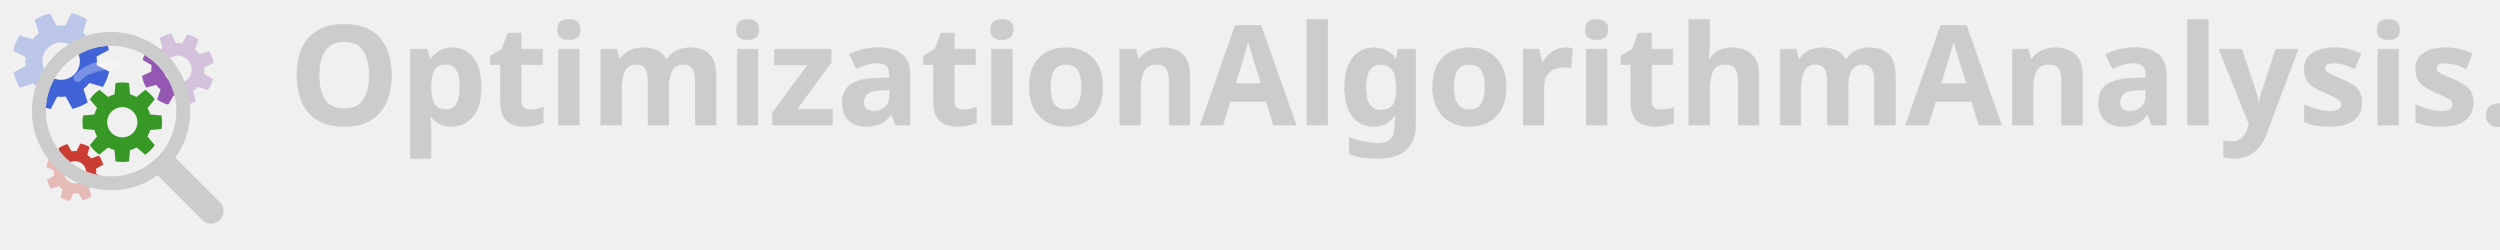
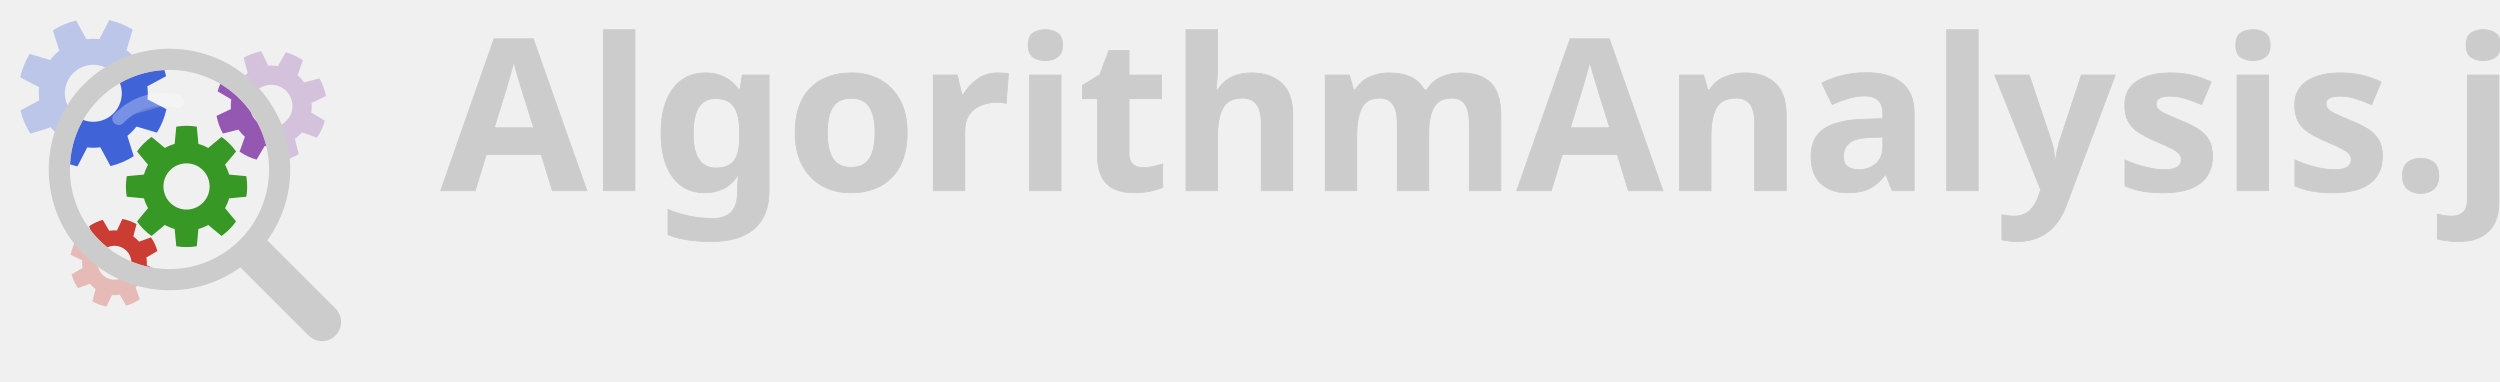
- <svg xmlns="http://www.w3.org/2000/svg" width="4500" height="450" viewBox="0 0 4500 450">
+ <svg xmlns="http://www.w3.org/2000/svg" width="2950" height="450" viewBox="0 0 2950 450">
  <defs>
    <style type="text/css">
      .title { font: bold 250px sans-serif; }
      .julia-green { fill: #389826; }
      .julia-red { fill: #CB3C33; }
      .julia-purple { fill: #9558B2; }
      .julia-blue { fill: #4063D8; }
      
      .gray { fill: #cccccc; stroke: #cccccc; }
    </style>
    <path id="gear" d="m24.04 0.143c-1.376 0-2.726 0.124-4.039 0.347l-0.64 6.785c-1.357 0.378-2.642 0.907-3.843 1.585l-5.244-4.332c-2.215 1.568-4.154 3.495-5.722 5.71l4.343 5.244c-0.677 1.2-1.218 2.488-1.596 3.843l-6.774 0.641c-0.224 1.313-0.347 2.662-0.347 4.039 0 1.379 0.123 2.724 0.347 4.039l6.774 0.641c0.378 1.355 0.919 2.643 1.596 3.843l-4.332 5.244c1.565 2.209 3.491 4.146 5.7 5.71l5.255-4.343c1.202 0.678 2.485 1.217 3.843 1.596l0.641 6.785c1.312 0.224 2.663 0.337 4.039 0.337s2.716-0.113 4.028-0.337l0.641-6.785c1.358-0.378 2.641-0.918 3.843-1.596l5.255 4.343c2.209-1.565 4.135-3.502 5.7-5.71l-4.332-5.244c0.677-1.2 1.218-2.488 1.596-3.843l6.774-0.641c0.225-1.315 0.347-2.66 0.347-4.039 0-1.377-0.124-2.726-0.347-4.039l-6.774-0.641c-0.378-1.355-0.919-2.643-1.596-3.843l4.343-5.244c-1.568-2.215-3.507-4.142-5.722-5.71l-5.244 4.332c-1.202-0.678-2.486-1.207-3.843-1.585l-0.641-6.785c-1.312-0.224-2.652-0.347-4.028-0.347zm0 14.776c5.018 0 9.076 4.069 9.076 9.087s-4.058 9.087-9.076 9.087-9.087-4.069-9.087-9.087 4.069-9.087 9.087-9.087z" />
  </defs>
  <mask id="mask">
    <rect width="512" height="450" fill="white" fill-opacity="0.3" />
    <circle cx="200" cy="200" r="117.5" fill="white" />
  </mask>
  <g id="gears" mask="url(#mask)">
    <use href="#gear" transform="translate(220, 220) scale(3) translate(-24,-24)" class="julia-green" />
    <use href="#gear" transform="translate(110, 110) rotate(22) scale(3.7) translate(-24,-24)" class="julia-blue" />
    <use href="#gear" transform="translate(135, 310) rotate(20) scale(2.2) translate(-24,-24)" class="julia-red" />
    <use href="#gear" transform="translate(320, 125) rotate(25) scale(2.75) translate(-24,-24)" class="julia-purple" />
  </g>
  <g id="magnifying-glass">
    <path d="M 300 300 L 380 380" class="gray" stroke-width="45" stroke-linecap="round" />
    <circle cx="200" cy="200" r="130" class="gray" style="fill: none" stroke-width="25" />
    <path d="M 140 140 Q 170 110 210 120" class="gray" style="stroke: white" stroke-width="15" stroke-linecap="round" fill="none" opacity="0.3" />
  </g>
-   <text x="520" y="50%" class="title gray" alignment-baseline="middle">OptimizationAlgorithmAnalysis.jl</text>
+   <text x="520" y="50%" class="title gray" alignment-baseline="middle">AlgorithmAnalysis.jl</text>
</svg>
